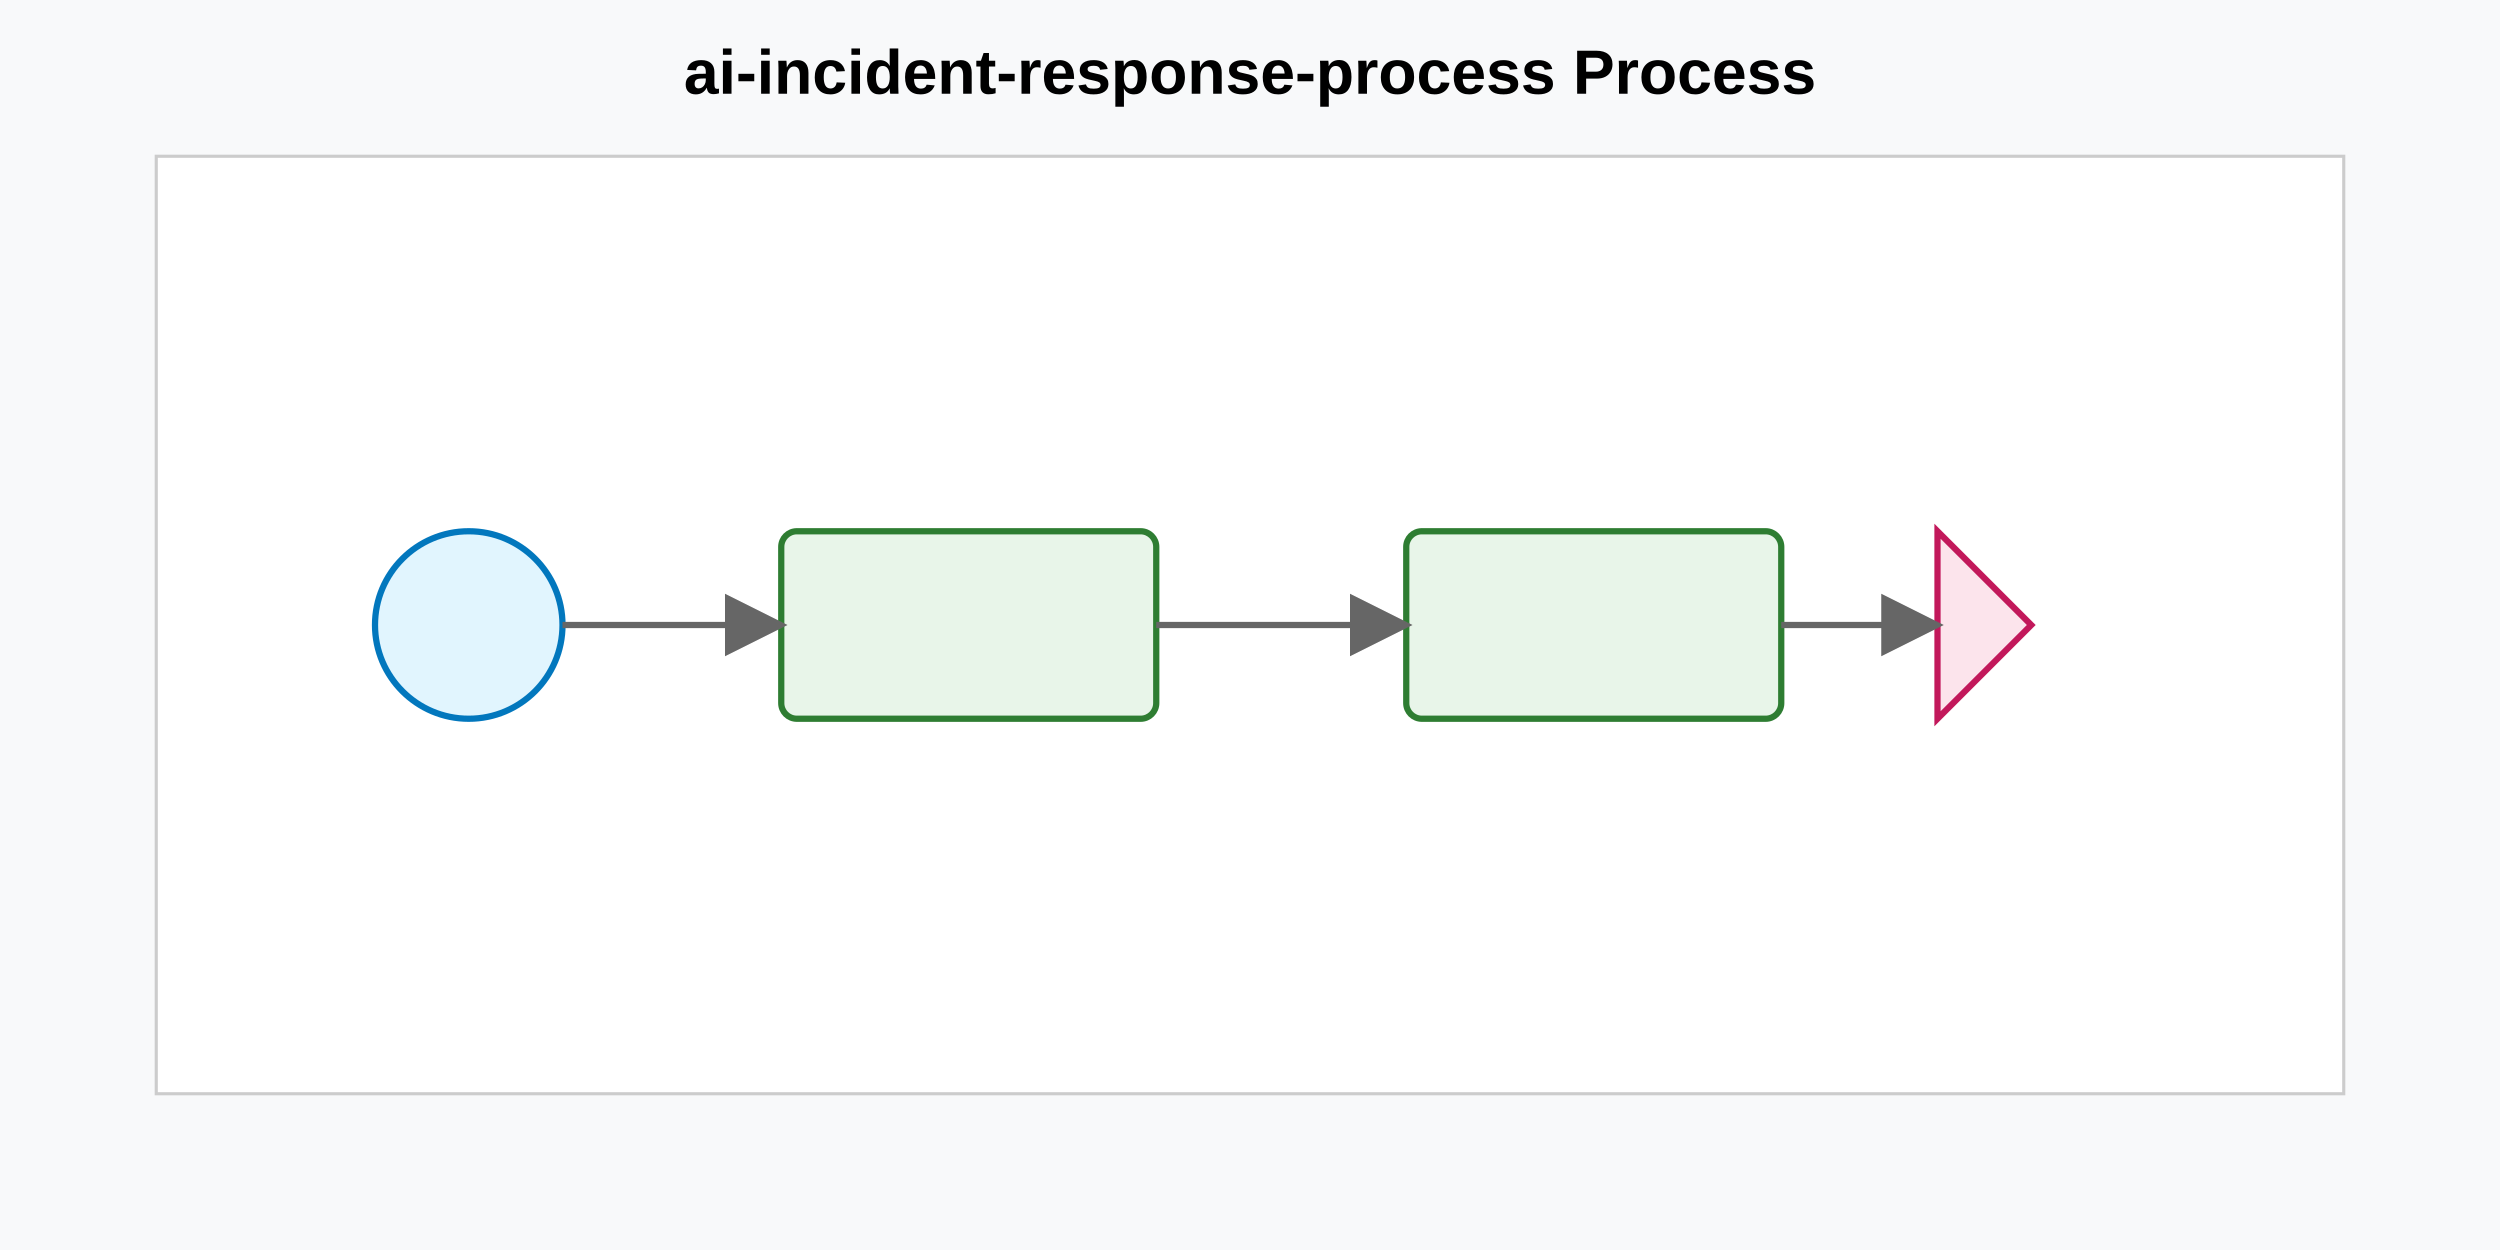
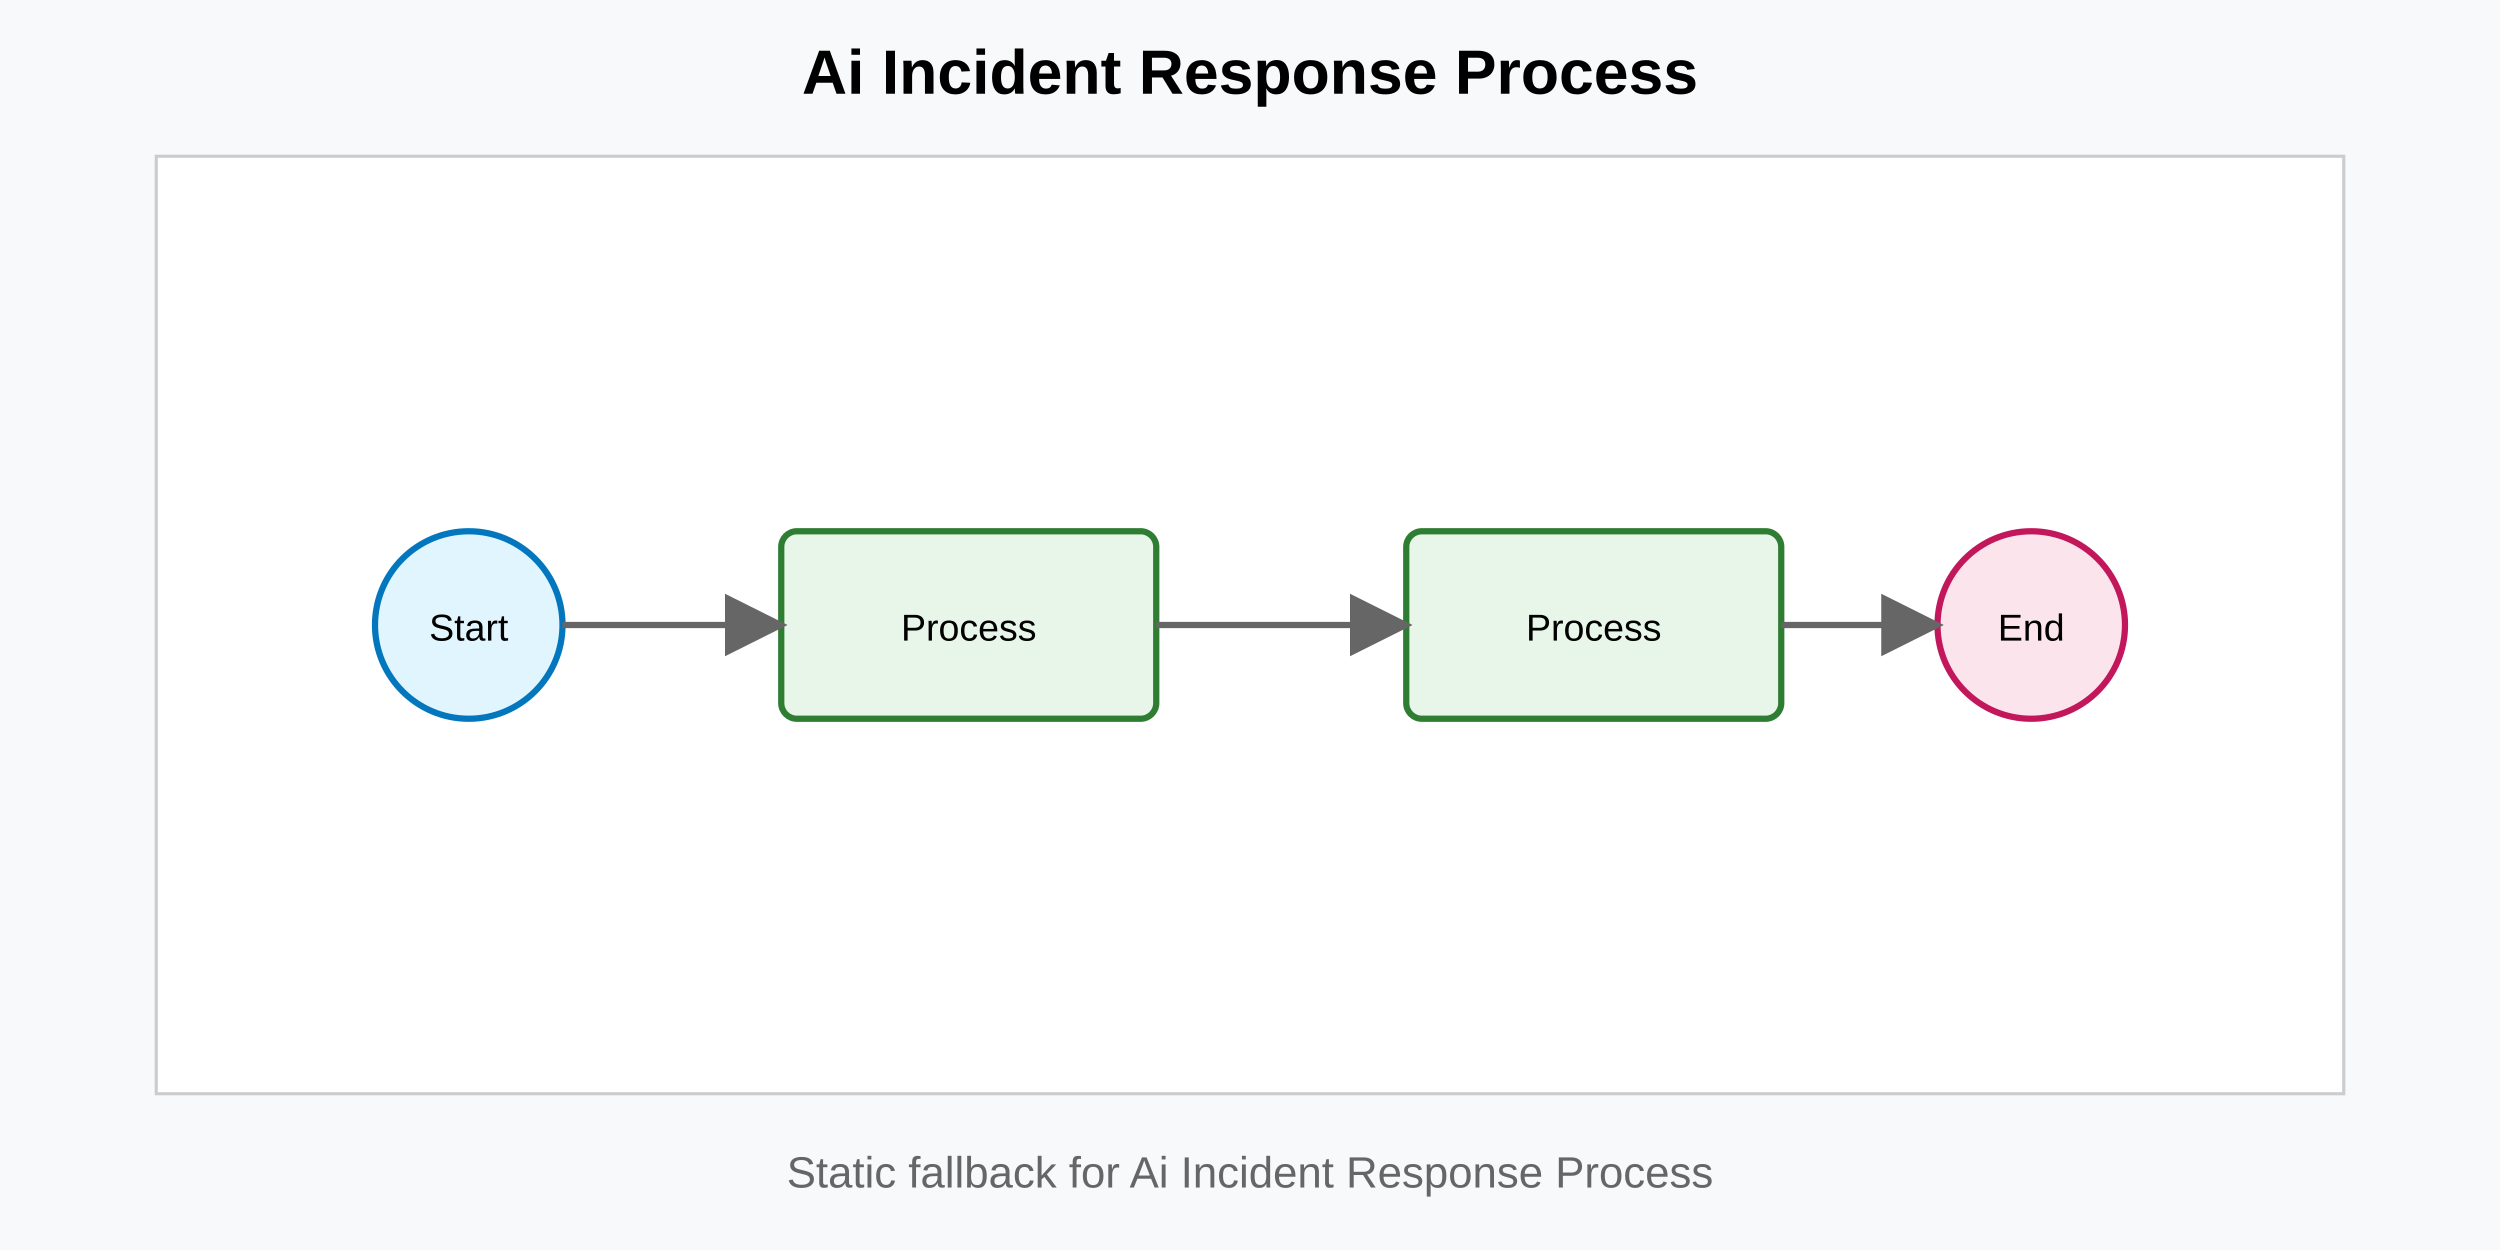
<svg xmlns="http://www.w3.org/2000/svg" width="800" height="400" viewBox="0 0 800 400">
  <rect width="100%" height="100%" fill="#f8f9fa" />
+   <text x="400" y="30" font-family="Arial" font-size="20" text-anchor="middle" font-weight="bold">
+         Ai Incident Response Process
+       </text>
  <rect x="50" y="50" width="700" height="300" fill="#ffffff" stroke="#cccccc" stroke-width="1" />
-   <text x="400" y="30" font-family="Arial" font-size="20" text-anchor="middle" font-weight="bold">
-           ai-incident-response-process Process
-         </text>
  <circle cx="150" cy="200" r="30" fill="#e1f5fe" stroke="#0277bd" stroke-width="2" />
+   <text x="150" y="205" font-family="Arial" font-size="12" text-anchor="middle">Start</text>
  <rect x="250" y="170" width="120" height="60" fill="#e8f5e9" stroke="#2e7d32" stroke-width="2" rx="5" ry="5" />
+   <text x="310" y="205" font-family="Arial" font-size="12" text-anchor="middle">Process</text>
  <rect x="450" y="170" width="120" height="60" fill="#e8f5e9" stroke="#2e7d32" stroke-width="2" rx="5" ry="5" />
-   <polygon points="650,200 620,170 620,230" fill="#fce4ec" stroke="#c2185b" stroke-width="2" />
+   <text x="510" y="205" font-family="Arial" font-size="12" text-anchor="middle">Process</text>
+   <circle cx="650" cy="200" r="30" fill="#fce4ec" stroke="#c2185b" stroke-width="2" />
+   <text x="650" y="205" font-family="Arial" font-size="12" text-anchor="middle">End</text>
  <line x1="180" y1="200" x2="250" y2="200" stroke="#666666" stroke-width="2" marker-end="url(#arrow)" />
  <line x1="370" y1="200" x2="450" y2="200" stroke="#666666" stroke-width="2" marker-end="url(#arrow)" />
  <line x1="570" y1="200" x2="620" y2="200" stroke="#666666" stroke-width="2" marker-end="url(#arrow)" />
  <defs>
    <marker id="arrow" markerWidth="10" markerHeight="10" refX="9" refY="5" orient="auto">
      <path d="M0,0 L0,10 L10,5 Z" fill="#666666" />
    </marker>
  </defs>
+   <text x="400" y="380" font-family="Arial" font-size="14" text-anchor="middle" fill="#666">
+         Static fallback for Ai Incident Response Process
+       </text>
</svg>
